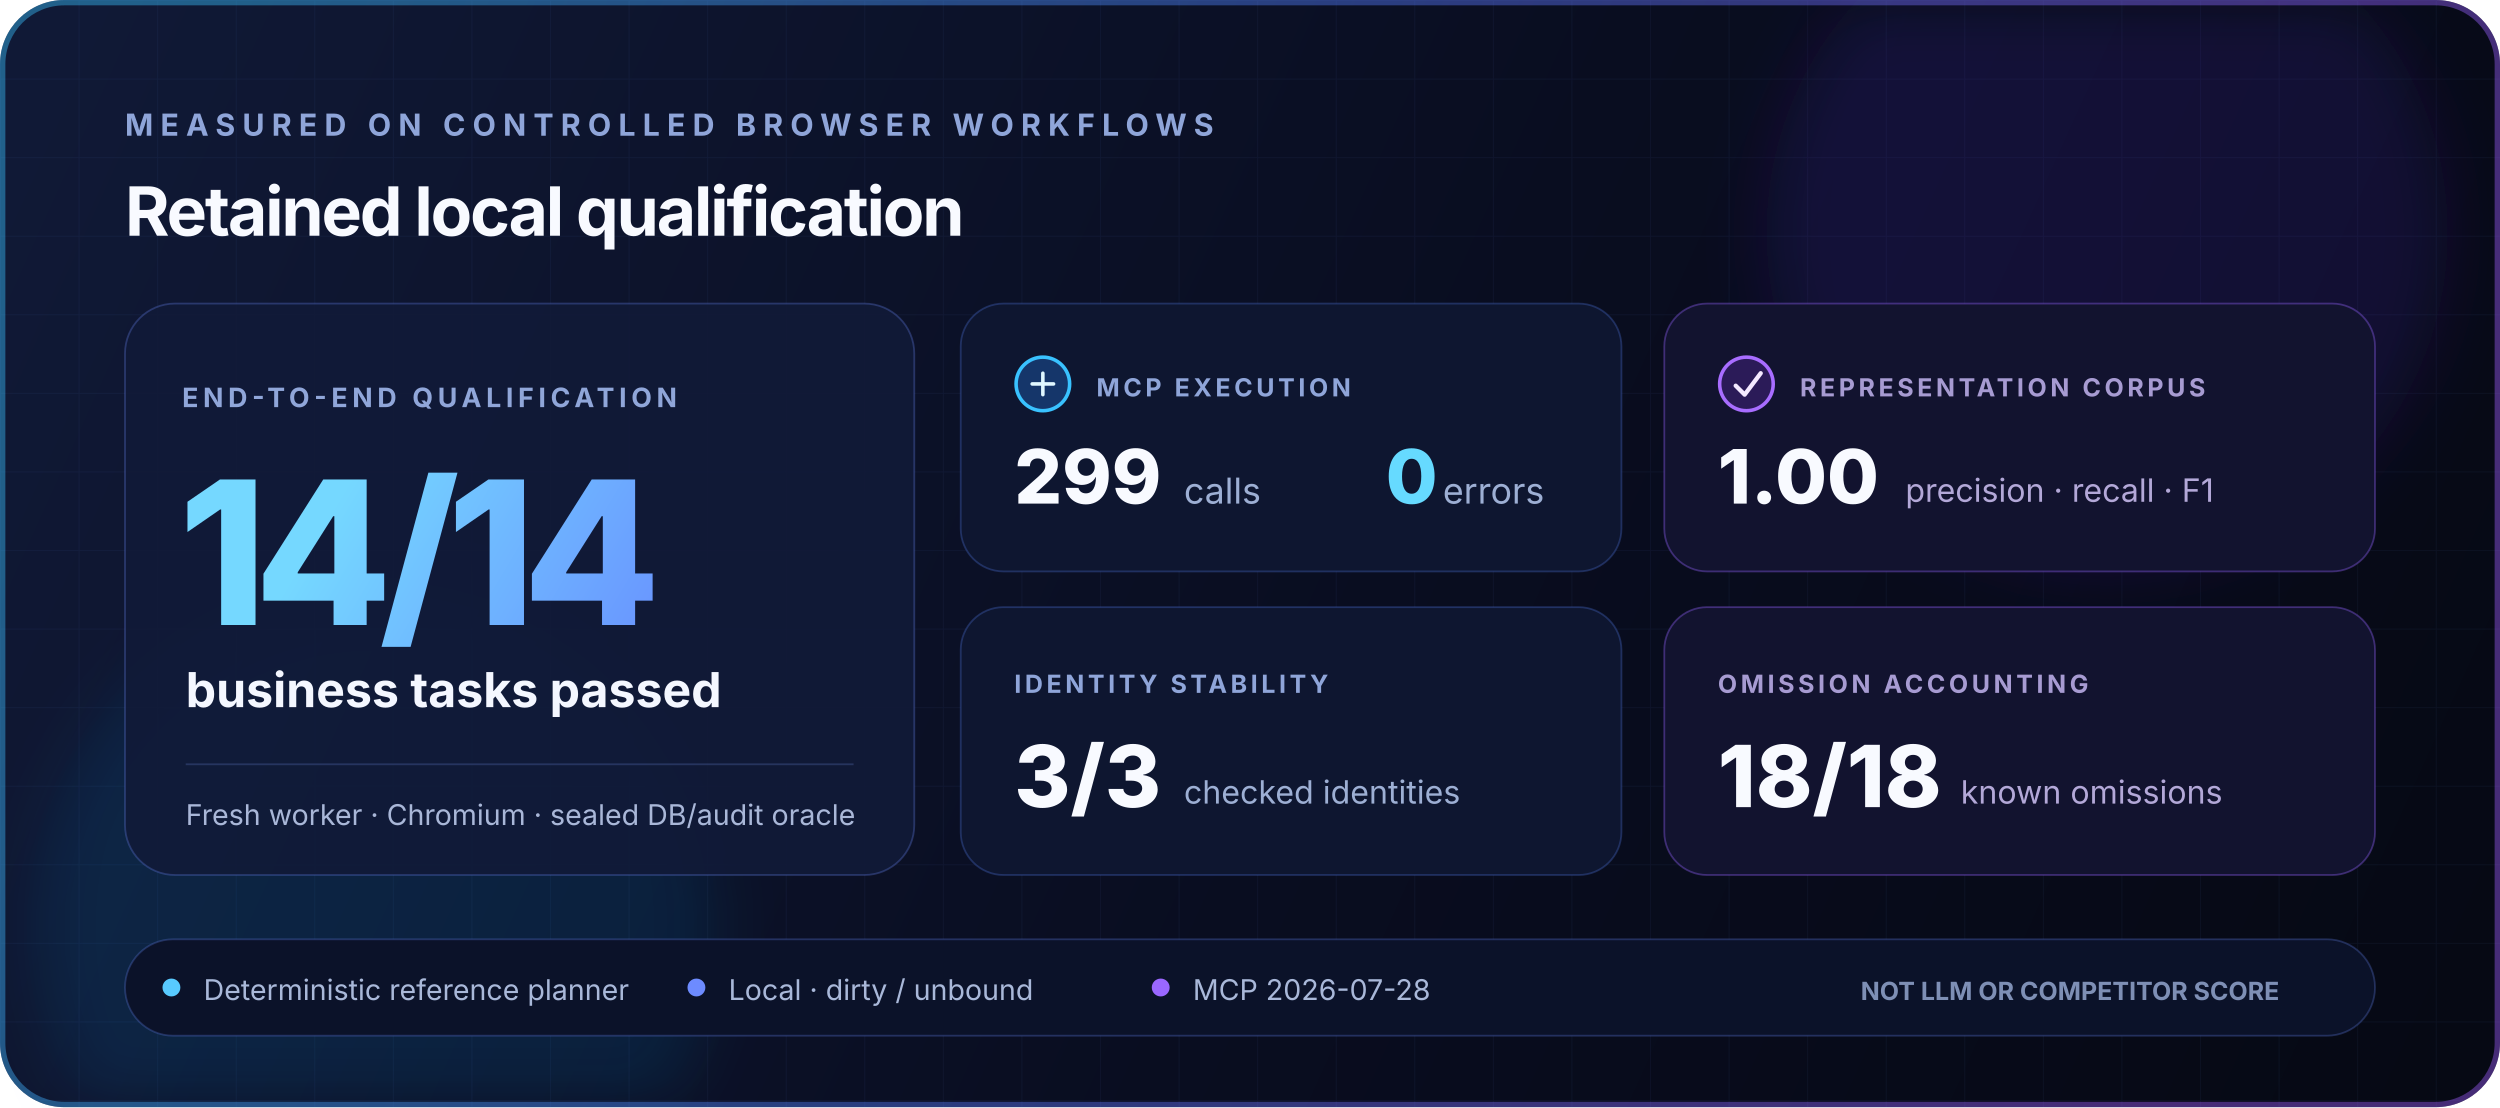
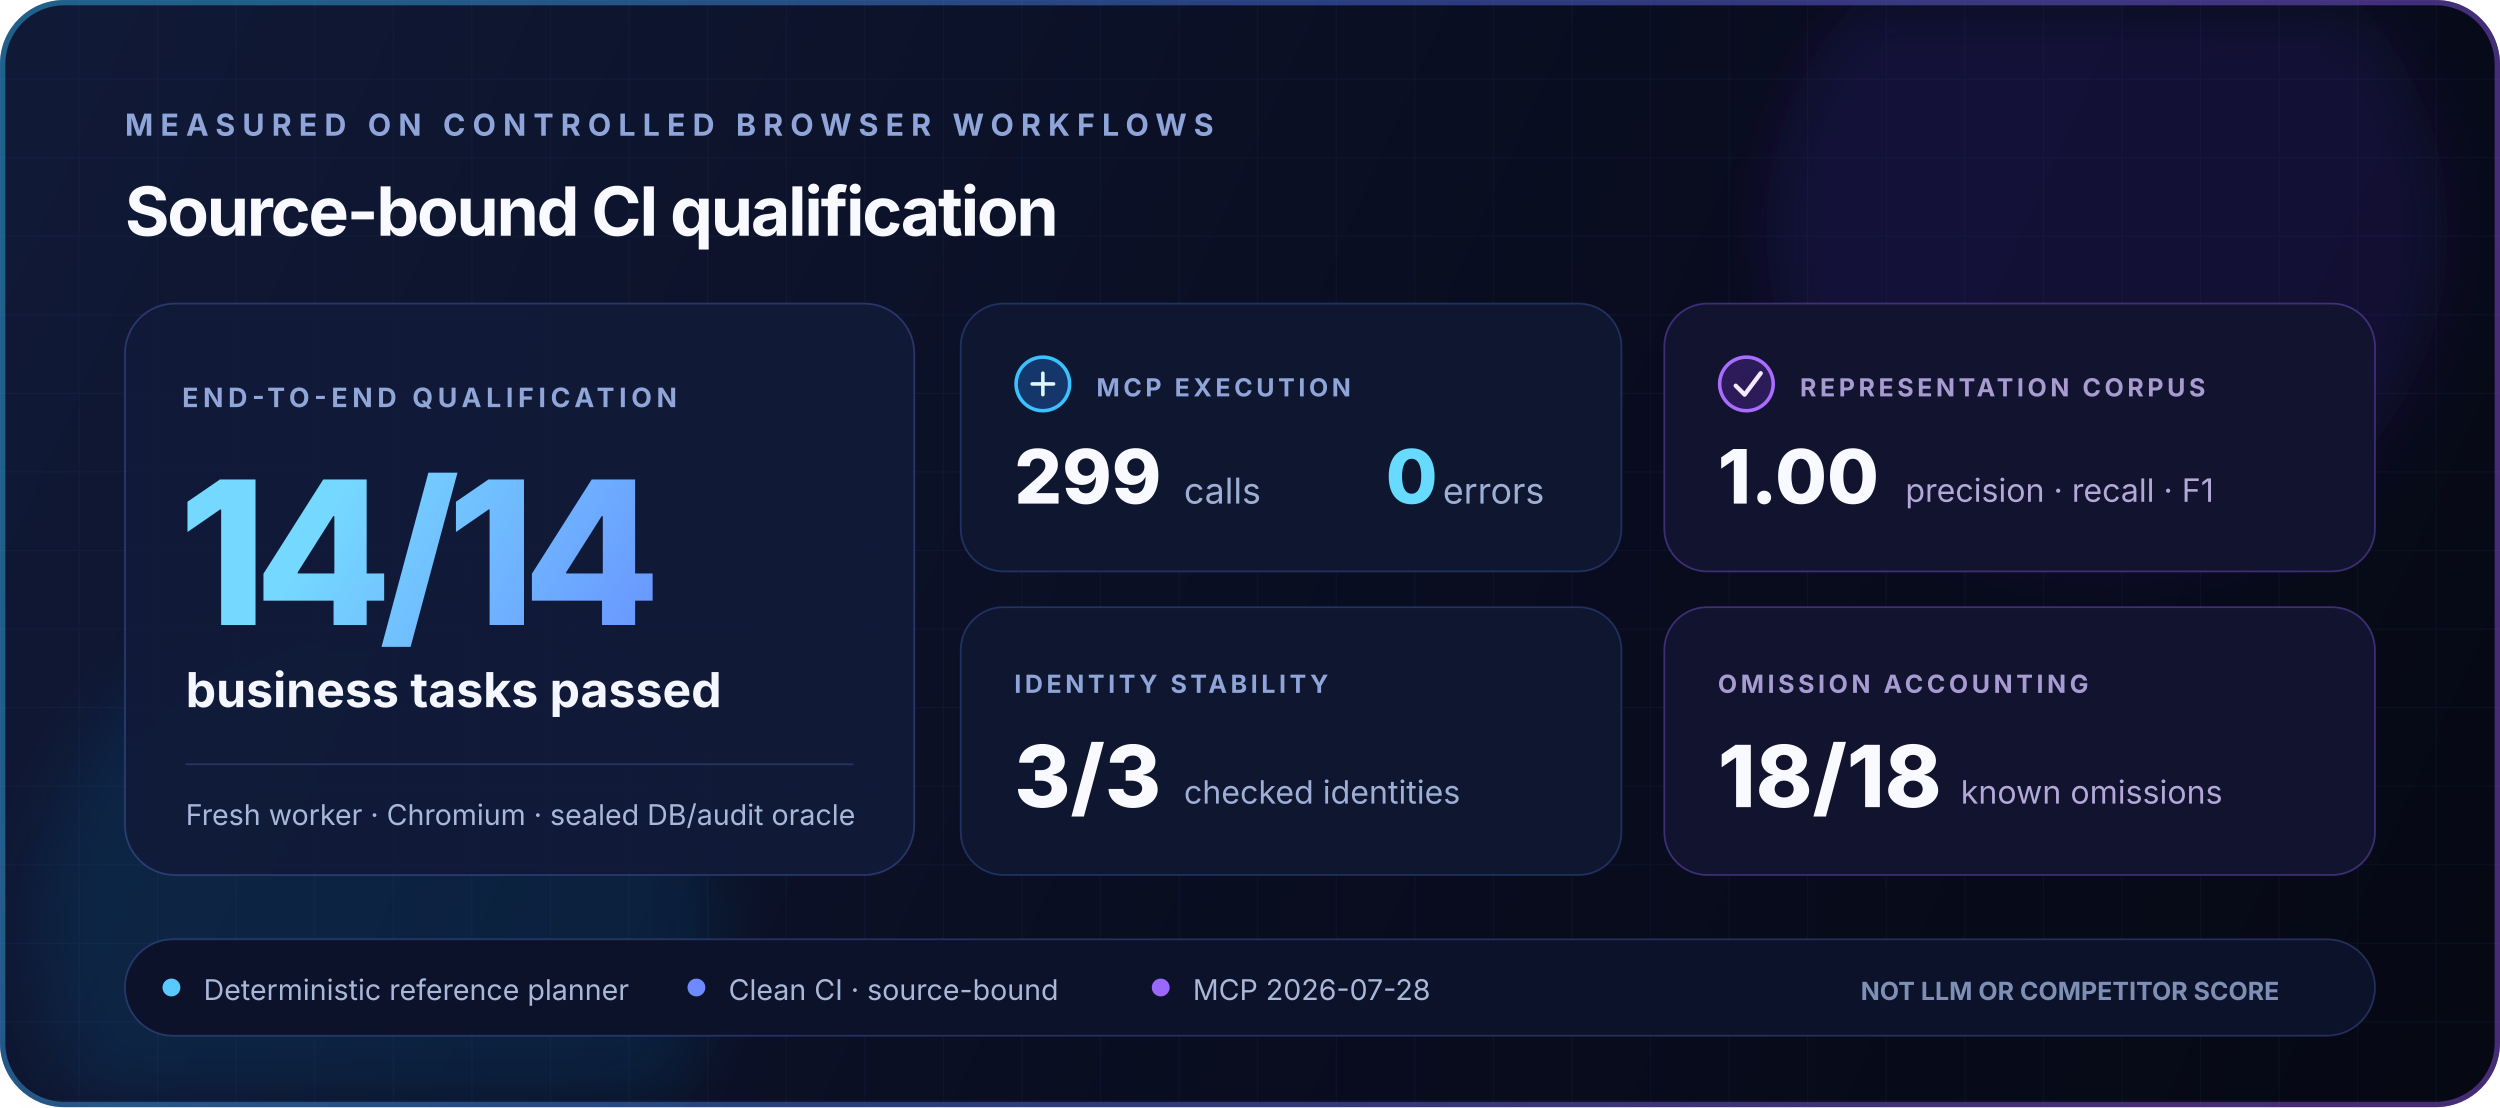
<svg xmlns="http://www.w3.org/2000/svg" viewBox="0 0 1400 620" role="img" aria-labelledby="title desc">
  <defs>
    <linearGradient id="surface" x1="35" y1="20" x2="1360" y2="620" gradientUnits="userSpaceOnUse">
      <stop stop-color="#101936" />
      <stop offset="0.55" stop-color="#090D20" />
      <stop offset="1" stop-color="#060914" />
    </linearGradient>
    <linearGradient id="brand" x1="90" y1="70" x2="1230" y2="560" gradientUnits="userSpaceOnUse">
      <stop stop-color="#39C2FF" />
      <stop offset="0.48" stop-color="#557CFF" />
      <stop offset="1" stop-color="#A05CFF" />
    </linearGradient>
    <linearGradient id="score" x1="82" y1="172" x2="480" y2="410" gradientUnits="userSpaceOnUse">
      <stop stop-color="#75D8FF" />
      <stop offset="0.5" stop-color="#6686FF" />
      <stop offset="1" stop-color="#B477FF" />
    </linearGradient>
    <pattern id="grid" width="44" height="44" patternUnits="userSpaceOnUse">
      <path d="M44 0H0V44" fill="none" stroke="#7895FF" stroke-opacity="0.055" />
    </pattern>
    <filter id="soft" x="-40%" y="-40%" width="180%" height="180%">
      <feGaussianBlur stdDeviation="18" />
    </filter>
  </defs>
  <rect width="1400" height="620" rx="36" fill="url(#surface)" />
  <rect width="1400" height="620" rx="36" fill="url(#grid)" />
  <circle cx="1180" cy="130" r="190" fill="#663CFF" fill-opacity="0.12" filter="url(#soft)" />
  <circle cx="210" cy="520" r="190" fill="#1DAEFF" fill-opacity="0.1" filter="url(#soft)" />
  <rect x="1.5" y="1.5" width="1397" height="617" rx="34.5" fill="none" stroke="url(#brand)" stroke-opacity="0.42" stroke-width="3" />
  <g font-family="Inter, ui-sans-serif, system-ui, -apple-system, BlinkMacSystemFont, Segoe UI, sans-serif">
    <text x="70" y="76" fill="#8FA5D9" font-size="17" font-weight="700" letter-spacing="4">MEASURED ON CONTROLLED BROWSER WORKFLOWS</text>
-     <text x="70" y="132" fill="#F8FAFF" font-size="38" font-weight="750" letter-spacing="-1.2">Retained local qualification</text>
+     <text x="70" y="132" fill="#F8FAFF" font-size="38" font-weight="750" letter-spacing="-1.2">Source-bound CI qualification</text>
    <g transform="translate(70 170)">
      <rect width="442" height="320" rx="28" fill="#111A38" fill-opacity="0.9" stroke="#5C78DA" stroke-opacity="0.34" />
      <text x="32" y="58" fill="#90A6D9" font-size="15" font-weight="700" letter-spacing="2.6">END-TO-END QUALIFICATION</text>
      <text x="30" y="180" fill="url(#score)" font-size="112" font-weight="820" letter-spacing="-7">14/14</text>
      <text x="34" y="226" fill="#F4F7FF" font-size="27" font-weight="680">business tasks passed</text>
      <path d="M34 258h374" stroke="#7894EF" stroke-opacity="0.22" />
      <text x="34" y="292" fill="#A9B7D8" font-size="16">Fresh worker · Chromium · sealed DB/audit oracle</text>
    </g>
    <g transform="translate(538 170)">
      <rect width="370" height="150" rx="24" fill="#0E1630" stroke="#4B73D9" stroke-opacity="0.32" />
      <circle cx="46" cy="45" r="15" fill="#15366A" stroke="#39C2FF" stroke-width="2" />
      <path d="M40 45h12M46 39v12" stroke="#DFF7FF" stroke-width="2" stroke-linecap="round" />
      <text x="76" y="52" fill="#8FA5D9" font-size="14" font-weight="700" letter-spacing="2">MCP EXECUTION</text>
      <text x="30" y="112" fill="#F8FAFF" font-size="42" font-weight="780">299</text>
      <text x="125" y="112" fill="#9DAFD4" font-size="20">calls</text>
      <text x="238" y="112" fill="#66DAFF" font-size="42" font-weight="780">0</text>
      <text x="270" y="112" fill="#9DAFD4" font-size="20">errors</text>
    </g>
    <g transform="translate(932 170)">
      <rect width="398" height="150" rx="24" fill="#12132F" stroke="#875BEB" stroke-opacity="0.4" />
      <circle cx="46" cy="45" r="15" fill="#2B1B58" stroke="#A86DFF" stroke-width="2" />
      <path d="m40 46 5 5 9-12" fill="none" stroke="#F4E9FF" stroke-width="2.4" stroke-linecap="round" stroke-linejoin="round" />
      <text x="76" y="52" fill="#A79BD2" font-size="14" font-weight="700" letter-spacing="2">REPRESENTATION CORPUS</text>
      <text x="30" y="112" fill="#F8FAFF" font-size="42" font-weight="780">1.00</text>
      <text x="135" y="111" fill="#B3A8D8" font-size="18">precision · recall · F1</text>
    </g>
    <g transform="translate(538 340)">
      <rect width="370" height="150" rx="24" fill="#0E1630" stroke="#4B73D9" stroke-opacity="0.32" />
      <text x="30" y="48" fill="#8FA5D9" font-size="14" font-weight="700" letter-spacing="2">IDENTITY STABILITY</text>
      <text x="30" y="112" fill="#F8FAFF" font-size="48" font-weight="780">3/3</text>
      <text x="125" y="110" fill="#9DAFD4" font-size="18">checked identities</text>
    </g>
    <g transform="translate(932 340)">
      <rect width="398" height="150" rx="24" fill="#12132F" stroke="#875BEB" stroke-opacity="0.4" />
      <text x="30" y="48" fill="#A79BD2" font-size="14" font-weight="700" letter-spacing="2">OMISSION ACCOUNTING</text>
      <text x="30" y="112" fill="#F8FAFF" font-size="48" font-weight="780">18/18</text>
      <text x="166" y="110" fill="#B3A8D8" font-size="18">known omissions</text>
    </g>
    <rect x="70" y="526" width="1260" height="54" rx="27" fill="#0B1229" stroke="#607CE2" stroke-opacity="0.3" />
    <circle cx="96" cy="553" r="5" fill="#58CAFF" />
    <text x="114" y="560" fill="#A9B8D9" font-size="16">Deterministic reference planner</text>
    <circle cx="390" cy="553" r="5" fill="#6D8BFF" />
-     <text x="408" y="560" fill="#A9B8D9" font-size="16">Local · dirty / unbound</text>
+     <text x="408" y="560" fill="#A9B8D9" font-size="16">Clean CI · source-bound</text>
    <circle cx="650" cy="553" r="5" fill="#9A67FF" />
    <text x="668" y="560" fill="#A9B8D9" font-size="16">MCP 2026-07-28</text>
    <text x="1042" y="560" fill="#7E8FB5" font-size="14" font-weight="650">NOT LLM OR COMPETITOR SCORE</text>
  </g>
</svg>
